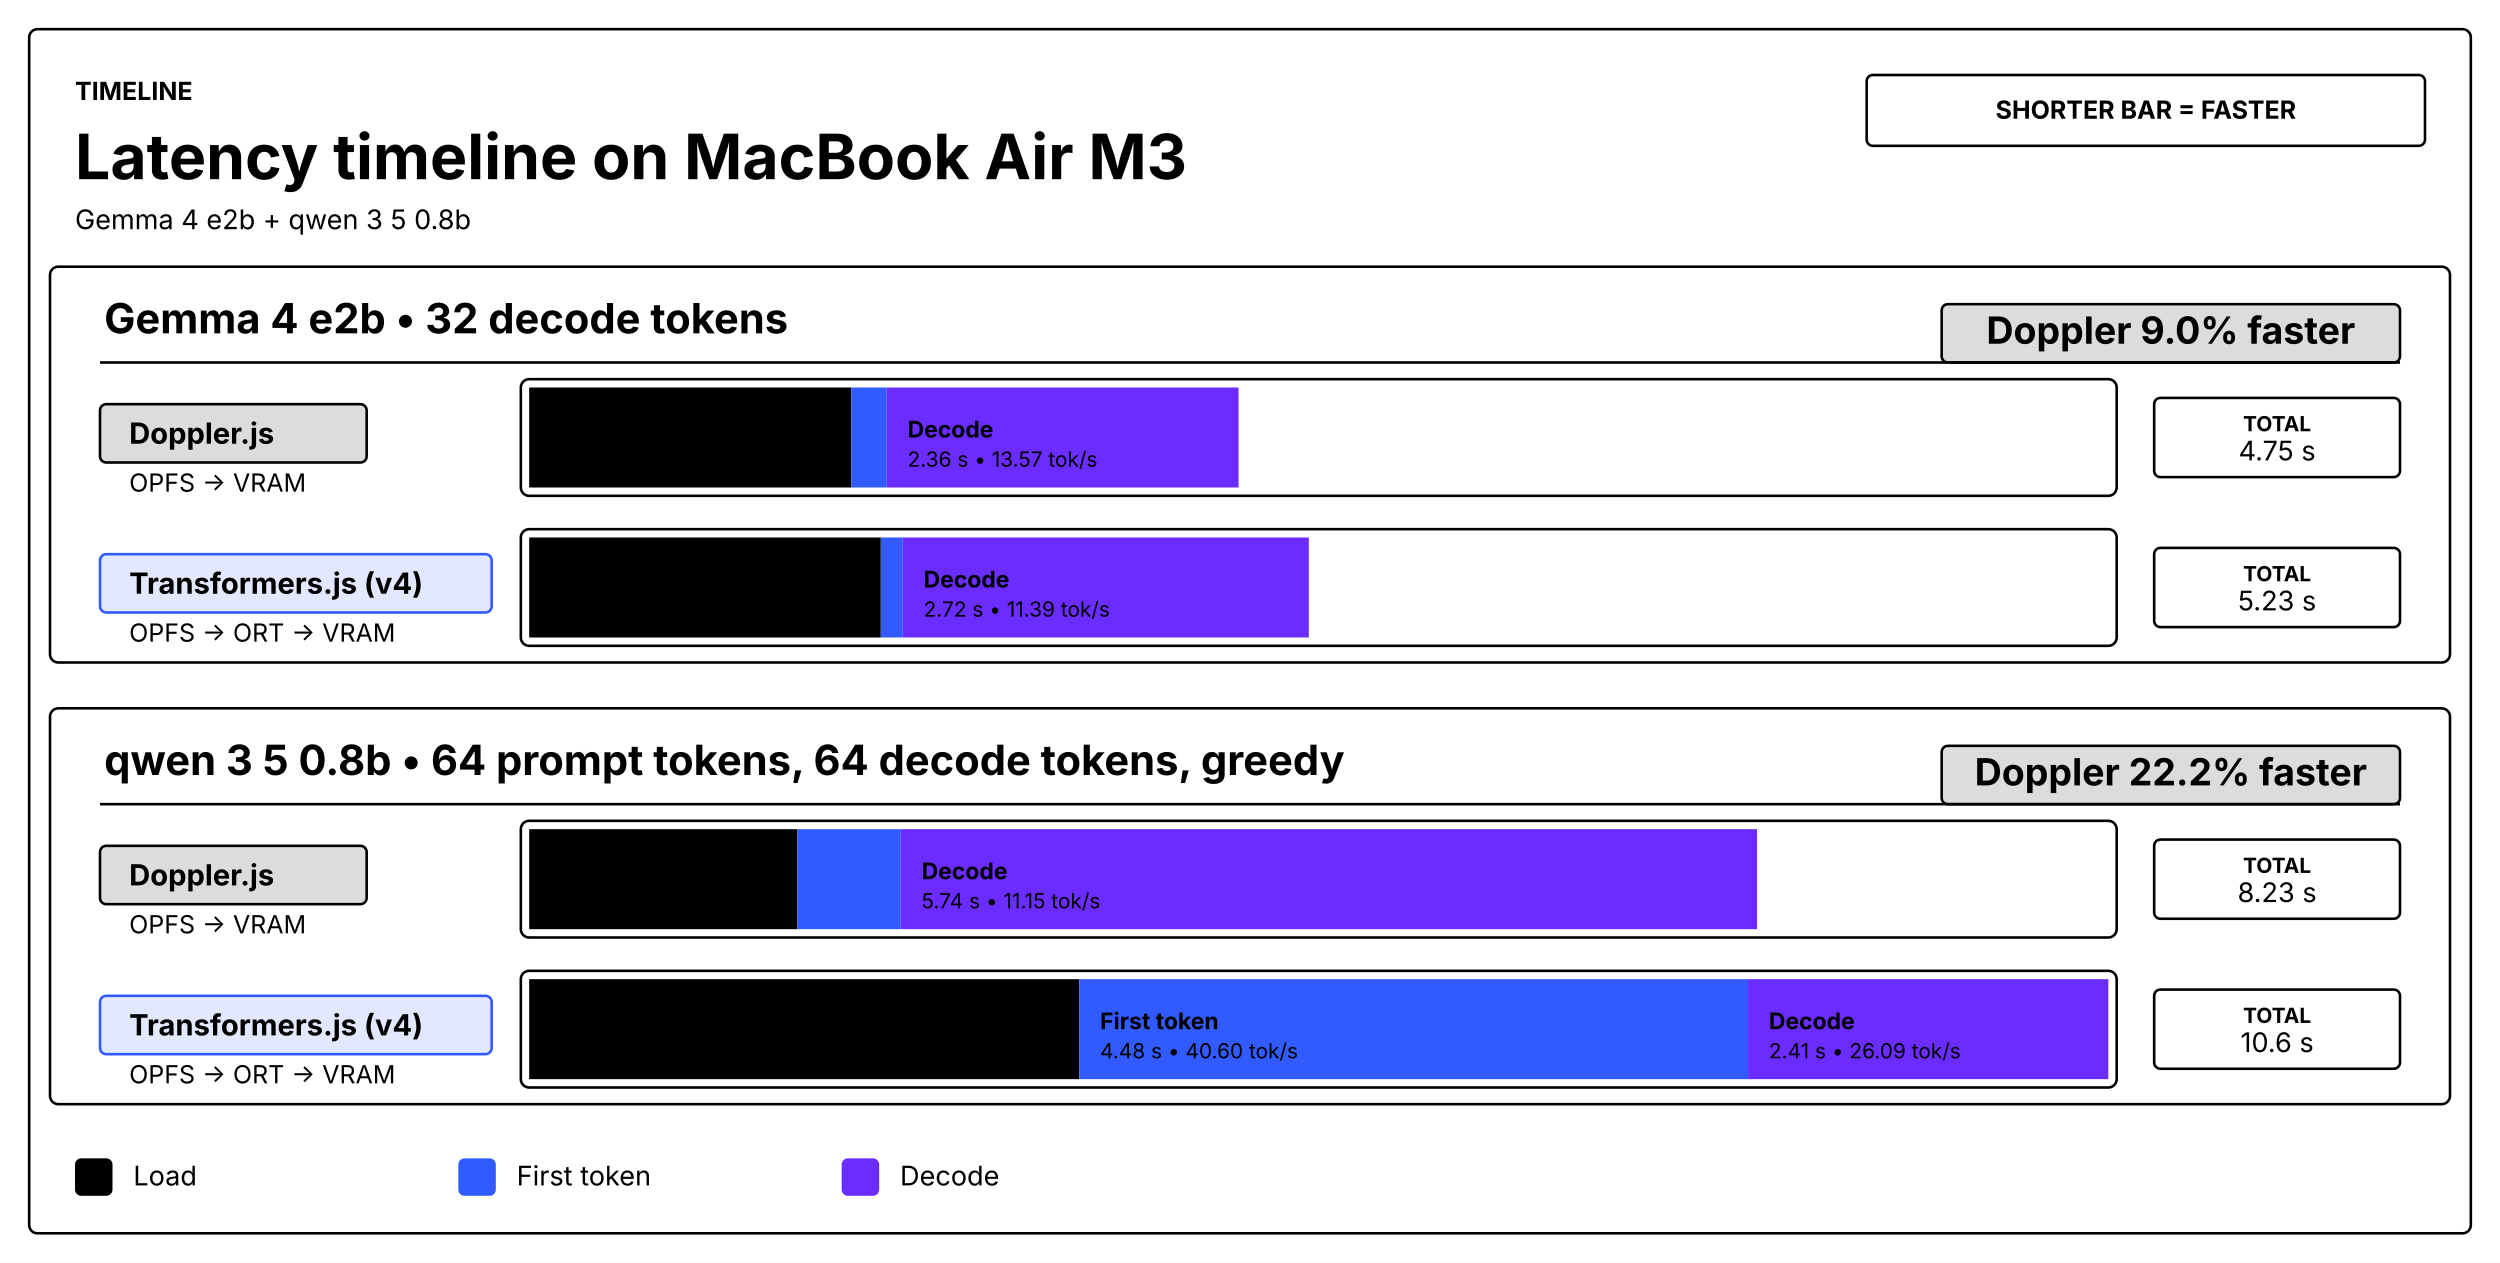
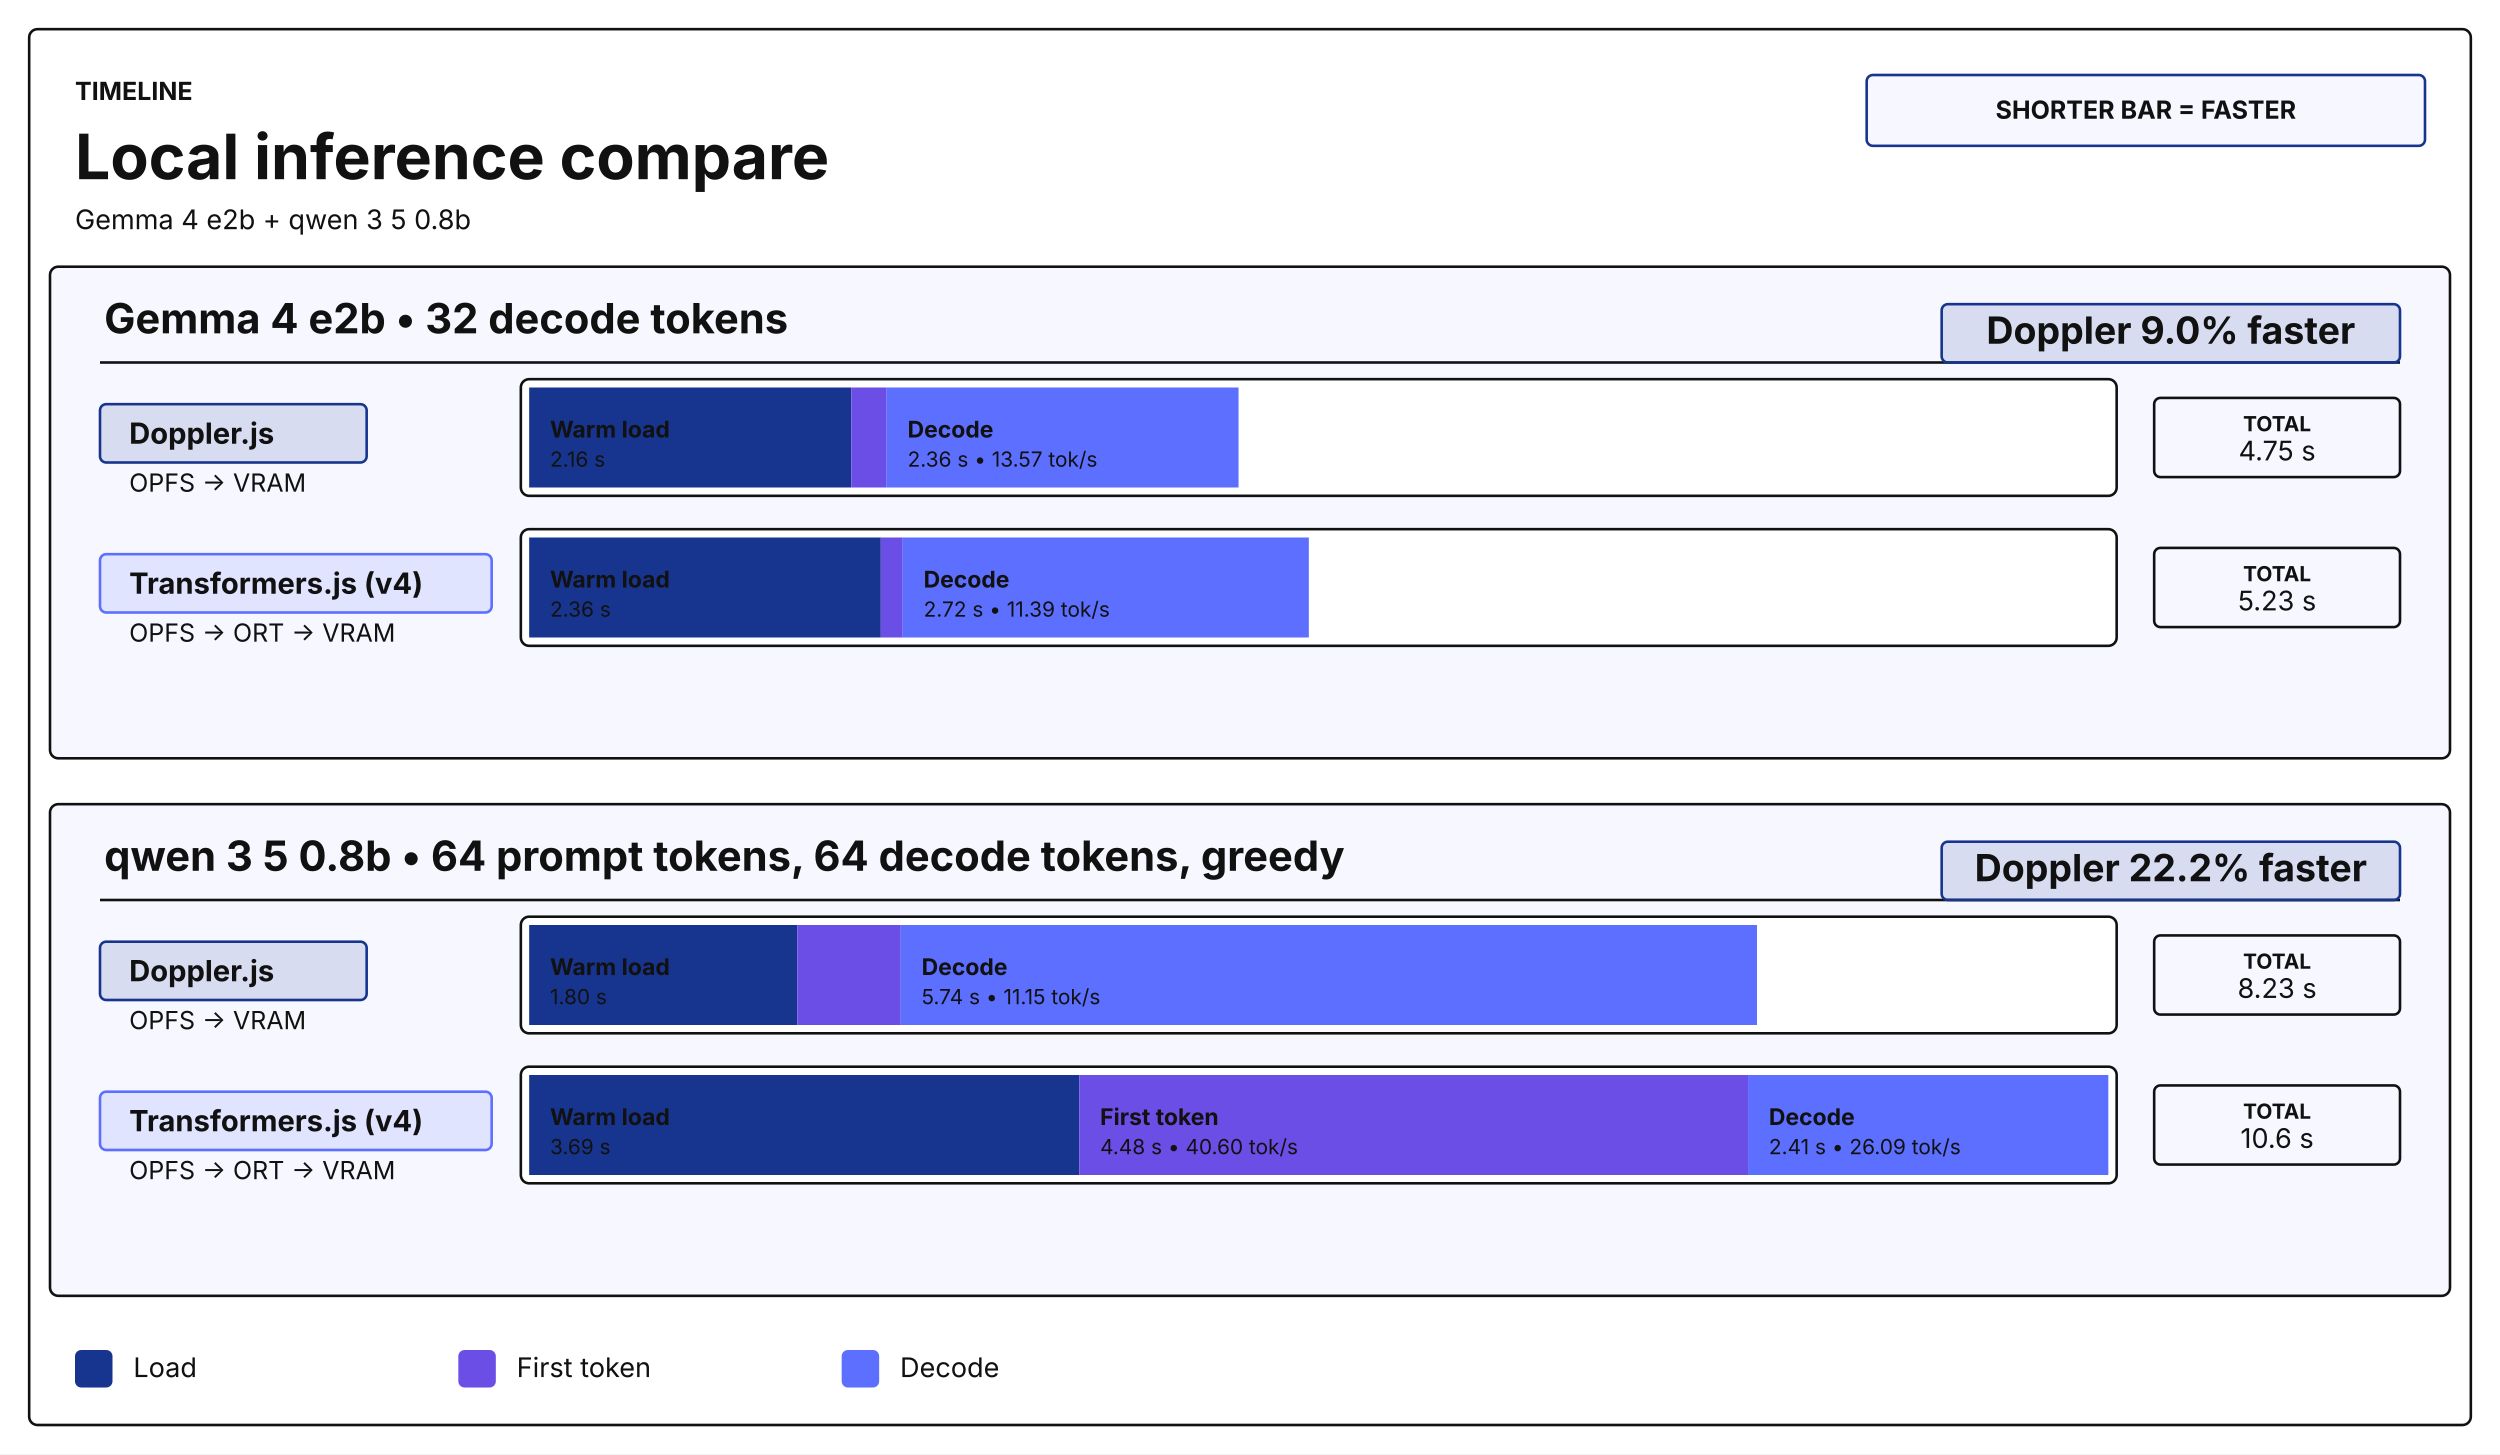
- <svg xmlns="http://www.w3.org/2000/svg" width="1200" height="606" viewBox="0 0 1200 606" role="img" aria-labelledby="chart-title-1 chart-desc-1">
+ <svg xmlns="http://www.w3.org/2000/svg" width="1200" height="698" viewBox="0 0 1200 698" role="img" aria-labelledby="chart-title-1 chart-desc-1">
  <defs>
    <style>
-   text { fill: #000000; font-family: Inter, "Segoe UI", "Helvetica Neue", Arial, sans-serif; letter-spacing: 0; }
+   text { fill: #111111; font-family: Inter, "Segoe UI", "Helvetica Neue", Arial, sans-serif; letter-spacing: 0; }
</style>
  </defs>
-   <rect x="0" y="0" width="1200" height="606" fill="#ffffff" />
-   <rect x="14" y="14" width="1172" height="578" rx="4" fill="#ffffff" stroke="#000000" stroke-width="1.25" />
-   <text x="36" y="48" fill="#000000" font-family="Inter, 'Segoe UI', 'Helvetica Neue', Arial, sans-serif" font-size="12" font-weight="bold">TIMELINE</text>
-   <text x="36" y="86" fill="#000000" font-family="Inter, 'Segoe UI', 'Helvetica Neue', Arial, sans-serif" font-size="30" font-weight="bold">Latency timeline on MacBook Air M3</text>
-   <text x="36" y="110" fill="#6b2cff" font-family="Inter, 'Segoe UI', 'Helvetica Neue', Arial, sans-serif" font-size="13">Gemma 4 e2b + qwen 3 5 0.8b</text>
-   <rect x="896" y="36" width="268" height="34" rx="3" fill="#ffffff" stroke="#000000" stroke-width="1.25" />
-   <text x="1030" y="57" text-anchor="middle" fill="#000000" font-family="Inter, 'Segoe UI', 'Helvetica Neue', Arial, sans-serif" font-size="12" font-weight="bold">SHORTER BAR = FASTER</text>
-   <rect x="24" y="128" width="1152" height="190" rx="4" fill="#ffffff" stroke="#000000" stroke-width="1.25" />
-   <line x1="48" y1="174" x2="1152" y2="174" stroke="#000000" stroke-width="1.25" />
-   <text x="50" y="160" fill="#000000" font-family="Inter, 'Segoe UI', 'Helvetica Neue', Arial, sans-serif" font-size="20" font-weight="bold">Gemma 4 e2b • 32 decode tokens</text>
-   <rect x="932" y="146" width="220" height="28" rx="3" fill="#000000" fill-opacity="0.14" stroke="#000000" stroke-width="1.25" />
-   <text x="1042" y="165" text-anchor="middle" fill="#000000" font-family="Inter, 'Segoe UI', 'Helvetica Neue', Arial, sans-serif" font-size="18" font-weight="bold">Doppler 9.0% faster</text>
-   <rect x="48" y="194" width="128" height="28" rx="3" fill="#000000" fill-opacity="0.14" stroke="#000000" stroke-width="1.25" />
-   <text x="62" y="213" fill="#000000" font-family="Inter, 'Segoe UI', 'Helvetica Neue', Arial, sans-serif" font-size="14" font-weight="bold">Doppler.js</text>
-   <text x="62" y="236" fill="#6b2cff" font-family="Inter, 'Segoe UI', 'Helvetica Neue', Arial, sans-serif" font-size="12">OPFS → VRAM</text>
-   <rect x="250" y="182" width="766" height="56" rx="4" fill="#ffffff" stroke="#000000" stroke-width="1.25" />
-   <rect x="254" y="186" width="154.61" height="48" fill="#000000" />
+   <rect x="0" y="0" width="1200" height="698" fill="#ffffff" />
+   <rect x="14" y="14" width="1172" height="670" rx="4" fill="#ffffff" stroke="#111111" stroke-width="1.25" />
+   <text x="36" y="48" fill="#17358f" font-family="Inter, 'Segoe UI', 'Helvetica Neue', Arial, sans-serif" font-size="12" font-weight="bold">TIMELINE</text>
+   <text x="36" y="86" fill="#111111" font-family="Inter, 'Segoe UI', 'Helvetica Neue', Arial, sans-serif" font-size="30" font-weight="bold">Local inference compare</text>
+   <text x="36" y="110" fill="#404041" font-family="Inter, 'Segoe UI', 'Helvetica Neue', Arial, sans-serif" font-size="13">Gemma 4 e2b + qwen 3 5 0.8b</text>
+   <rect x="896" y="36" width="268" height="34" rx="3" fill="#f6f7ff" stroke="#17358f" stroke-width="1.25" />
+   <text x="1030" y="57" text-anchor="middle" fill="#17358f" font-family="Inter, 'Segoe UI', 'Helvetica Neue', Arial, sans-serif" font-size="12" font-weight="bold">SHORTER BAR = FASTER</text>
+   <rect x="24" y="128" width="1152" height="236" rx="4" fill="#f6f7ff" stroke="#111111" stroke-width="1.25" />
+   <line x1="48" y1="174" x2="1152" y2="174" stroke="#111111" stroke-width="1.25" />
+   <text x="50" y="160" fill="#111111" font-family="Inter, 'Segoe UI', 'Helvetica Neue', Arial, sans-serif" font-size="20" font-weight="bold">Gemma 4 e2b • 32 decode tokens</text>
+   <rect x="932" y="146" width="220" height="28" rx="3" fill="#17358f" fill-opacity="0.14" stroke="#17358f" stroke-width="1.25" />
+   <text x="1042" y="165" text-anchor="middle" fill="#17358f" font-family="Inter, 'Segoe UI', 'Helvetica Neue', Arial, sans-serif" font-size="18" font-weight="bold">Doppler 9.0% faster</text>
+   <rect x="48" y="194" width="128" height="28" rx="3" fill="#17358f" fill-opacity="0.14" stroke="#17358f" stroke-width="1.25" />
+   <text x="62" y="213" fill="#17358f" font-family="Inter, 'Segoe UI', 'Helvetica Neue', Arial, sans-serif" font-size="14" font-weight="bold">Doppler.js</text>
+   <text x="62" y="236" fill="#404041" font-family="Inter, 'Segoe UI', 'Helvetica Neue', Arial, sans-serif" font-size="12">OPFS → VRAM</text>
+   <rect x="250" y="182" width="766" height="56" rx="4" fill="#ffffff" stroke="#111111" stroke-width="1.25" />
+   <rect x="254" y="186" width="154.61" height="48" fill="#17358f" />
  <text x="264" y="210" fill="#ffffff" font-family="Inter, 'Segoe UI', 'Helvetica Neue', Arial, sans-serif" font-size="11" font-weight="bold">Warm load</text>
  <text x="264" y="224" fill="#ffffff" font-family="SFMono-Regular, Menlo, Consolas, 'Liberation Mono', monospace" font-size="10">2.16 s</text>
-   <rect x="408.61" y="186" width="17.015" height="48" fill="#315bff" />
-   <rect x="425.625" y="186" width="168.882" height="48" fill="#6b2cff" />
-   <text x="435.625" y="210" fill="#000000" font-family="Inter, 'Segoe UI', 'Helvetica Neue', Arial, sans-serif" font-size="11" font-weight="bold">Decode</text>
-   <text x="435.625" y="224" fill="#000000" font-family="SFMono-Regular, Menlo, Consolas, 'Liberation Mono', monospace" font-size="10">2.36 s • 13.57 tok/s</text>
-   <rect x="1034" y="191" width="118" height="38" rx="3" fill="#ffffff" stroke="#000000" stroke-width="1.25" />
-   <text x="1093" y="207" text-anchor="middle" fill="#6b2cff" font-family="Inter, 'Segoe UI', 'Helvetica Neue', Arial, sans-serif" font-size="10" font-weight="bold">TOTAL</text>
-   <text x="1093" y="221" text-anchor="middle" fill="#000000" font-family="SFMono-Regular, Menlo, Consolas, 'Liberation Mono', monospace" font-size="13">4.75 s</text>
-   <rect x="48" y="266" width="188" height="28" rx="3" fill="#315bff" fill-opacity="0.14" stroke="#315bff" stroke-width="1.25" />
-   <text x="62" y="285" fill="#315bff" font-family="Inter, 'Segoe UI', 'Helvetica Neue', Arial, sans-serif" font-size="14" font-weight="bold">Transformers.js (v4)</text>
-   <text x="62" y="308" fill="#6b2cff" font-family="Inter, 'Segoe UI', 'Helvetica Neue', Arial, sans-serif" font-size="12">OPFS → ORT → VRAM</text>
-   <rect x="250" y="254" width="766" height="56" rx="4" fill="#ffffff" stroke="#000000" stroke-width="1.25" />
-   <rect x="254" y="258" width="168.791" height="48" fill="#000000" />
+   <rect x="408.61" y="186" width="17.015" height="48" fill="#6b4ee6" />
+   <rect x="425.625" y="186" width="168.882" height="48" fill="#5c6fff" />
+   <text x="435.625" y="210" fill="#111111" font-family="Inter, 'Segoe UI', 'Helvetica Neue', Arial, sans-serif" font-size="11" font-weight="bold">Decode</text>
+   <text x="435.625" y="224" fill="#111111" font-family="SFMono-Regular, Menlo, Consolas, 'Liberation Mono', monospace" font-size="10">2.36 s • 13.57 tok/s</text>
+   <rect x="1034" y="191" width="118" height="38" rx="3" fill="#f6f7ff" stroke="#111111" stroke-width="1.25" />
+   <text x="1093" y="207" text-anchor="middle" fill="#404041" font-family="Inter, 'Segoe UI', 'Helvetica Neue', Arial, sans-serif" font-size="10" font-weight="bold">TOTAL</text>
+   <text x="1093" y="221" text-anchor="middle" fill="#111111" font-family="SFMono-Regular, Menlo, Consolas, 'Liberation Mono', monospace" font-size="13">4.75 s</text>
+   <rect x="48" y="266" width="188" height="28" rx="3" fill="#5c6fff" fill-opacity="0.14" stroke="#5c6fff" stroke-width="1.25" />
+   <text x="62" y="285" fill="#5c6fff" font-family="Inter, 'Segoe UI', 'Helvetica Neue', Arial, sans-serif" font-size="14" font-weight="bold">Transformers.js (v4)</text>
+   <text x="62" y="308" fill="#404041" font-family="Inter, 'Segoe UI', 'Helvetica Neue', Arial, sans-serif" font-size="12">OPFS → ORT → VRAM</text>
+   <rect x="250" y="254" width="766" height="56" rx="4" fill="#ffffff" stroke="#111111" stroke-width="1.25" />
+   <rect x="254" y="258" width="168.791" height="48" fill="#17358f" />
  <text x="264" y="282" fill="#ffffff" font-family="Inter, 'Segoe UI', 'Helvetica Neue', Arial, sans-serif" font-size="11" font-weight="bold">Warm load</text>
  <text x="264" y="296" fill="#ffffff" font-family="SFMono-Regular, Menlo, Consolas, 'Liberation Mono', monospace" font-size="10">2.36 s</text>
-   <rect x="422.791" y="258" width="10.529" height="48" fill="#315bff" />
-   <rect x="433.32" y="258" width="194.921" height="48" fill="#6b2cff" />
-   <text x="443.32" y="282" fill="#000000" font-family="Inter, 'Segoe UI', 'Helvetica Neue', Arial, sans-serif" font-size="11" font-weight="bold">Decode</text>
-   <text x="443.32" y="296" fill="#000000" font-family="SFMono-Regular, Menlo, Consolas, 'Liberation Mono', monospace" font-size="10">2.72 s • 11.39 tok/s</text>
-   <rect x="1034" y="263" width="118" height="38" rx="3" fill="#ffffff" stroke="#000000" stroke-width="1.25" />
-   <text x="1093" y="279" text-anchor="middle" fill="#6b2cff" font-family="Inter, 'Segoe UI', 'Helvetica Neue', Arial, sans-serif" font-size="10" font-weight="bold">TOTAL</text>
-   <text x="1093" y="293" text-anchor="middle" fill="#000000" font-family="SFMono-Regular, Menlo, Consolas, 'Liberation Mono', monospace" font-size="13">5.23 s</text>
-   <rect x="24" y="340" width="1152" height="190" rx="4" fill="#ffffff" stroke="#000000" stroke-width="1.25" />
-   <line x1="48" y1="386" x2="1152" y2="386" stroke="#000000" stroke-width="1.25" />
-   <text x="50" y="372" fill="#000000" font-family="Inter, 'Segoe UI', 'Helvetica Neue', Arial, sans-serif" font-size="20" font-weight="bold">qwen 3 5 0.8b • 64 prompt tokens, 64 decode tokens, greedy</text>
-   <rect x="932" y="358" width="220" height="28" rx="3" fill="#000000" fill-opacity="0.14" stroke="#000000" stroke-width="1.25" />
-   <text x="1042" y="377" text-anchor="middle" fill="#000000" font-family="Inter, 'Segoe UI', 'Helvetica Neue', Arial, sans-serif" font-size="18" font-weight="bold">Doppler 22.2% faster</text>
-   <rect x="48" y="406" width="128" height="28" rx="3" fill="#000000" fill-opacity="0.14" stroke="#000000" stroke-width="1.25" />
-   <text x="62" y="425" fill="#000000" font-family="Inter, 'Segoe UI', 'Helvetica Neue', Arial, sans-serif" font-size="14" font-weight="bold">Doppler.js</text>
-   <text x="62" y="448" fill="#6b2cff" font-family="Inter, 'Segoe UI', 'Helvetica Neue', Arial, sans-serif" font-size="12">OPFS → VRAM</text>
-   <rect x="250" y="394" width="766" height="56" rx="4" fill="#ffffff" stroke="#000000" stroke-width="1.25" />
-   <rect x="254" y="398" width="128.701" height="48" fill="#000000" />
-   <text x="264" y="422" fill="#ffffff" font-family="Inter, 'Segoe UI', 'Helvetica Neue', Arial, sans-serif" font-size="11" font-weight="bold">Warm load</text>
-   <text x="264" y="436" fill="#ffffff" font-family="SFMono-Regular, Menlo, Consolas, 'Liberation Mono', monospace" font-size="10">1.80 s</text>
-   <rect x="382.701" y="398" width="49.677" height="48" fill="#315bff" />
-   <rect x="432.378" y="398" width="410.973" height="48" fill="#6b2cff" />
-   <text x="442.378" y="422" fill="#000000" font-family="Inter, 'Segoe UI', 'Helvetica Neue', Arial, sans-serif" font-size="11" font-weight="bold">Decode</text>
-   <text x="442.378" y="436" fill="#000000" font-family="SFMono-Regular, Menlo, Consolas, 'Liberation Mono', monospace" font-size="10">5.74 s • 11.15 tok/s</text>
-   <rect x="1034" y="403" width="118" height="38" rx="3" fill="#ffffff" stroke="#000000" stroke-width="1.25" />
-   <text x="1093" y="419" text-anchor="middle" fill="#6b2cff" font-family="Inter, 'Segoe UI', 'Helvetica Neue', Arial, sans-serif" font-size="10" font-weight="bold">TOTAL</text>
-   <text x="1093" y="433" text-anchor="middle" fill="#000000" font-family="SFMono-Regular, Menlo, Consolas, 'Liberation Mono', monospace" font-size="13">8.23 s</text>
-   <rect x="48" y="478" width="188" height="28" rx="3" fill="#315bff" fill-opacity="0.14" stroke="#315bff" stroke-width="1.25" />
-   <text x="62" y="497" fill="#315bff" font-family="Inter, 'Segoe UI', 'Helvetica Neue', Arial, sans-serif" font-size="14" font-weight="bold">Transformers.js (v4)</text>
-   <text x="62" y="520" fill="#6b2cff" font-family="Inter, 'Segoe UI', 'Helvetica Neue', Arial, sans-serif" font-size="12">OPFS → ORT → VRAM</text>
-   <rect x="250" y="466" width="766" height="56" rx="4" fill="#ffffff" stroke="#000000" stroke-width="1.25" />
-   <rect x="254" y="470" width="264.037" height="48" fill="#000000" />
-   <text x="264" y="494" fill="#ffffff" font-family="Inter, 'Segoe UI', 'Helvetica Neue', Arial, sans-serif" font-size="11" font-weight="bold">Warm load</text>
-   <text x="264" y="508" fill="#ffffff" font-family="SFMono-Regular, Menlo, Consolas, 'Liberation Mono', monospace" font-size="10">3.69 s</text>
-   <rect x="518.037" y="470" width="321.027" height="48" fill="#315bff" />
-   <text x="528.037" y="494" fill="#000000" font-family="Inter, 'Segoe UI', 'Helvetica Neue', Arial, sans-serif" font-size="11" font-weight="bold">First token</text>
-   <text x="528.037" y="508" fill="#000000" font-family="SFMono-Regular, Menlo, Consolas, 'Liberation Mono', monospace" font-size="10">4.48 s • 40.60 tok/s</text>
-   <rect x="839.063" y="470" width="172.937" height="48" fill="#6b2cff" />
-   <text x="849.063" y="494" fill="#000000" font-family="Inter, 'Segoe UI', 'Helvetica Neue', Arial, sans-serif" font-size="11" font-weight="bold">Decode</text>
-   <text x="849.063" y="508" fill="#000000" font-family="SFMono-Regular, Menlo, Consolas, 'Liberation Mono', monospace" font-size="10">2.41 s • 26.09 tok/s</text>
-   <rect x="1034" y="475" width="118" height="38" rx="3" fill="#ffffff" stroke="#000000" stroke-width="1.25" />
-   <text x="1093" y="491" text-anchor="middle" fill="#6b2cff" font-family="Inter, 'Segoe UI', 'Helvetica Neue', Arial, sans-serif" font-size="10" font-weight="bold">TOTAL</text>
-   <text x="1093" y="505" text-anchor="middle" fill="#000000" font-family="SFMono-Regular, Menlo, Consolas, 'Liberation Mono', monospace" font-size="13">10.6 s</text>
-   <rect x="36" y="556" width="18" height="18" rx="3" fill="#000000" />
-   <text x="64" y="569" fill="#000000" font-family="Inter, 'Segoe UI', 'Helvetica Neue', Arial, sans-serif" font-size="13">Load</text>
-   <rect x="220" y="556" width="18" height="18" rx="3" fill="#315bff" />
-   <text x="248" y="569" fill="#000000" font-family="Inter, 'Segoe UI', 'Helvetica Neue', Arial, sans-serif" font-size="13">First token</text>
-   <rect x="404" y="556" width="18" height="18" rx="3" fill="#6b2cff" />
-   <text x="432" y="569" fill="#000000" font-family="Inter, 'Segoe UI', 'Helvetica Neue', Arial, sans-serif" font-size="13">Decode</text>
+   <rect x="422.791" y="258" width="10.529" height="48" fill="#6b4ee6" />
+   <rect x="433.32" y="258" width="194.921" height="48" fill="#5c6fff" />
+   <text x="443.32" y="282" fill="#111111" font-family="Inter, 'Segoe UI', 'Helvetica Neue', Arial, sans-serif" font-size="11" font-weight="bold">Decode</text>
+   <text x="443.32" y="296" fill="#111111" font-family="SFMono-Regular, Menlo, Consolas, 'Liberation Mono', monospace" font-size="10">2.72 s • 11.39 tok/s</text>
+   <rect x="1034" y="263" width="118" height="38" rx="3" fill="#f6f7ff" stroke="#111111" stroke-width="1.25" />
+   <text x="1093" y="279" text-anchor="middle" fill="#404041" font-family="Inter, 'Segoe UI', 'Helvetica Neue', Arial, sans-serif" font-size="10" font-weight="bold">TOTAL</text>
+   <text x="1093" y="293" text-anchor="middle" fill="#111111" font-family="SFMono-Regular, Menlo, Consolas, 'Liberation Mono', monospace" font-size="13">5.23 s</text>
+   <rect x="24" y="386" width="1152" height="236" rx="4" fill="#f6f7ff" stroke="#111111" stroke-width="1.25" />
+   <line x1="48" y1="432" x2="1152" y2="432" stroke="#111111" stroke-width="1.25" />
+   <text x="50" y="418" fill="#111111" font-family="Inter, 'Segoe UI', 'Helvetica Neue', Arial, sans-serif" font-size="20" font-weight="bold">qwen 3 5 0.8b • 64 prompt tokens, 64 decode tokens, greedy</text>
+   <rect x="932" y="404" width="220" height="28" rx="3" fill="#17358f" fill-opacity="0.14" stroke="#17358f" stroke-width="1.25" />
+   <text x="1042" y="423" text-anchor="middle" fill="#17358f" font-family="Inter, 'Segoe UI', 'Helvetica Neue', Arial, sans-serif" font-size="18" font-weight="bold">Doppler 22.2% faster</text>
+   <rect x="48" y="452" width="128" height="28" rx="3" fill="#17358f" fill-opacity="0.14" stroke="#17358f" stroke-width="1.25" />
+   <text x="62" y="471" fill="#17358f" font-family="Inter, 'Segoe UI', 'Helvetica Neue', Arial, sans-serif" font-size="14" font-weight="bold">Doppler.js</text>
+   <text x="62" y="494" fill="#404041" font-family="Inter, 'Segoe UI', 'Helvetica Neue', Arial, sans-serif" font-size="12">OPFS → VRAM</text>
+   <rect x="250" y="440" width="766" height="56" rx="4" fill="#ffffff" stroke="#111111" stroke-width="1.25" />
+   <rect x="254" y="444" width="128.701" height="48" fill="#17358f" />
+   <text x="264" y="468" fill="#ffffff" font-family="Inter, 'Segoe UI', 'Helvetica Neue', Arial, sans-serif" font-size="11" font-weight="bold">Warm load</text>
+   <text x="264" y="482" fill="#ffffff" font-family="SFMono-Regular, Menlo, Consolas, 'Liberation Mono', monospace" font-size="10">1.80 s</text>
+   <rect x="382.701" y="444" width="49.677" height="48" fill="#6b4ee6" />
+   <rect x="432.378" y="444" width="410.973" height="48" fill="#5c6fff" />
+   <text x="442.378" y="468" fill="#111111" font-family="Inter, 'Segoe UI', 'Helvetica Neue', Arial, sans-serif" font-size="11" font-weight="bold">Decode</text>
+   <text x="442.378" y="482" fill="#111111" font-family="SFMono-Regular, Menlo, Consolas, 'Liberation Mono', monospace" font-size="10">5.74 s • 11.15 tok/s</text>
+   <rect x="1034" y="449" width="118" height="38" rx="3" fill="#f6f7ff" stroke="#111111" stroke-width="1.25" />
+   <text x="1093" y="465" text-anchor="middle" fill="#404041" font-family="Inter, 'Segoe UI', 'Helvetica Neue', Arial, sans-serif" font-size="10" font-weight="bold">TOTAL</text>
+   <text x="1093" y="479" text-anchor="middle" fill="#111111" font-family="SFMono-Regular, Menlo, Consolas, 'Liberation Mono', monospace" font-size="13">8.23 s</text>
+   <rect x="48" y="524" width="188" height="28" rx="3" fill="#5c6fff" fill-opacity="0.14" stroke="#5c6fff" stroke-width="1.25" />
+   <text x="62" y="543" fill="#5c6fff" font-family="Inter, 'Segoe UI', 'Helvetica Neue', Arial, sans-serif" font-size="14" font-weight="bold">Transformers.js (v4)</text>
+   <text x="62" y="566" fill="#404041" font-family="Inter, 'Segoe UI', 'Helvetica Neue', Arial, sans-serif" font-size="12">OPFS → ORT → VRAM</text>
+   <rect x="250" y="512" width="766" height="56" rx="4" fill="#ffffff" stroke="#111111" stroke-width="1.25" />
+   <rect x="254" y="516" width="264.037" height="48" fill="#17358f" />
+   <text x="264" y="540" fill="#ffffff" font-family="Inter, 'Segoe UI', 'Helvetica Neue', Arial, sans-serif" font-size="11" font-weight="bold">Warm load</text>
+   <text x="264" y="554" fill="#ffffff" font-family="SFMono-Regular, Menlo, Consolas, 'Liberation Mono', monospace" font-size="10">3.69 s</text>
+   <rect x="518.037" y="516" width="321.027" height="48" fill="#6b4ee6" />
+   <text x="528.037" y="540" fill="#111111" font-family="Inter, 'Segoe UI', 'Helvetica Neue', Arial, sans-serif" font-size="11" font-weight="bold">First token</text>
+   <text x="528.037" y="554" fill="#111111" font-family="SFMono-Regular, Menlo, Consolas, 'Liberation Mono', monospace" font-size="10">4.48 s • 40.60 tok/s</text>
+   <rect x="839.063" y="516" width="172.937" height="48" fill="#5c6fff" />
+   <text x="849.063" y="540" fill="#111111" font-family="Inter, 'Segoe UI', 'Helvetica Neue', Arial, sans-serif" font-size="11" font-weight="bold">Decode</text>
+   <text x="849.063" y="554" fill="#111111" font-family="SFMono-Regular, Menlo, Consolas, 'Liberation Mono', monospace" font-size="10">2.41 s • 26.09 tok/s</text>
+   <rect x="1034" y="521" width="118" height="38" rx="3" fill="#f6f7ff" stroke="#111111" stroke-width="1.25" />
+   <text x="1093" y="537" text-anchor="middle" fill="#404041" font-family="Inter, 'Segoe UI', 'Helvetica Neue', Arial, sans-serif" font-size="10" font-weight="bold">TOTAL</text>
+   <text x="1093" y="551" text-anchor="middle" fill="#111111" font-family="SFMono-Regular, Menlo, Consolas, 'Liberation Mono', monospace" font-size="13">10.6 s</text>
+   <rect x="36" y="648" width="18" height="18" rx="3" fill="#17358f" />
+   <text x="64" y="661" fill="#111111" font-family="Inter, 'Segoe UI', 'Helvetica Neue', Arial, sans-serif" font-size="13">Load</text>
+   <rect x="220" y="648" width="18" height="18" rx="3" fill="#6b4ee6" />
+   <text x="248" y="661" fill="#111111" font-family="Inter, 'Segoe UI', 'Helvetica Neue', Arial, sans-serif" font-size="13">First token</text>
+   <rect x="404" y="648" width="18" height="18" rx="3" fill="#5c6fff" />
+   <text x="432" y="661" fill="#111111" font-family="Inter, 'Segoe UI', 'Helvetica Neue', Arial, sans-serif" font-size="13">Decode</text>
</svg>
